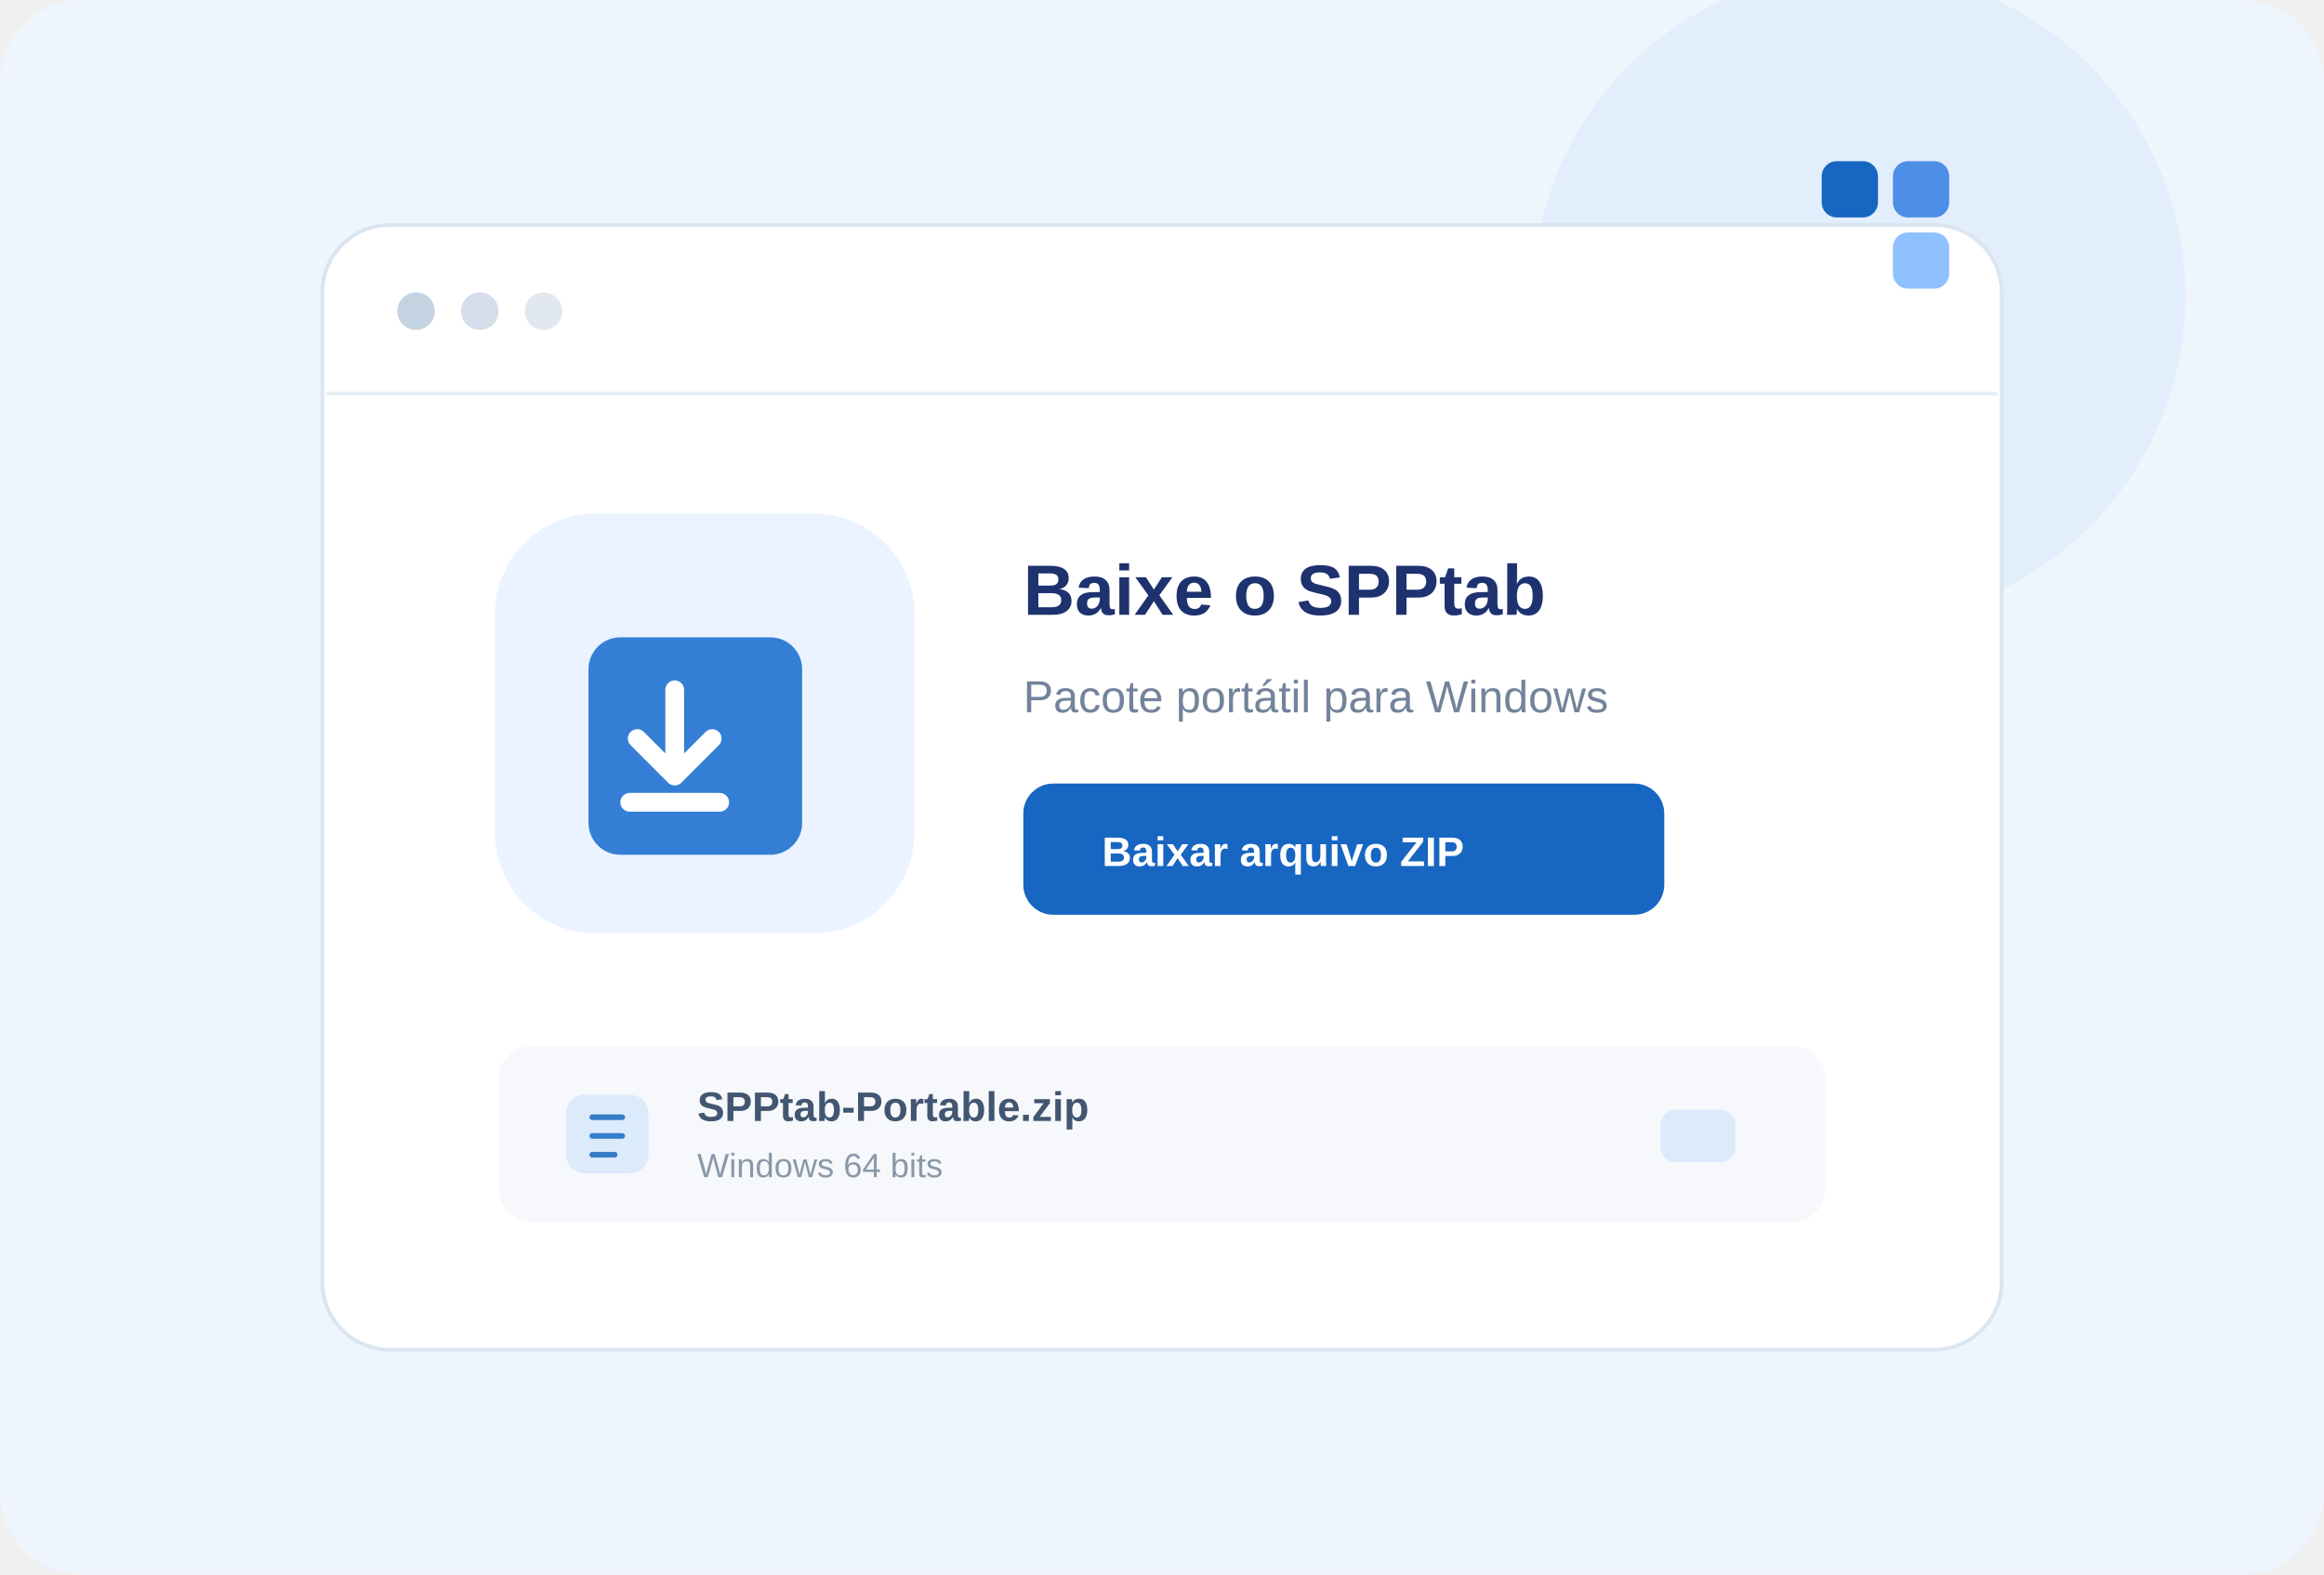
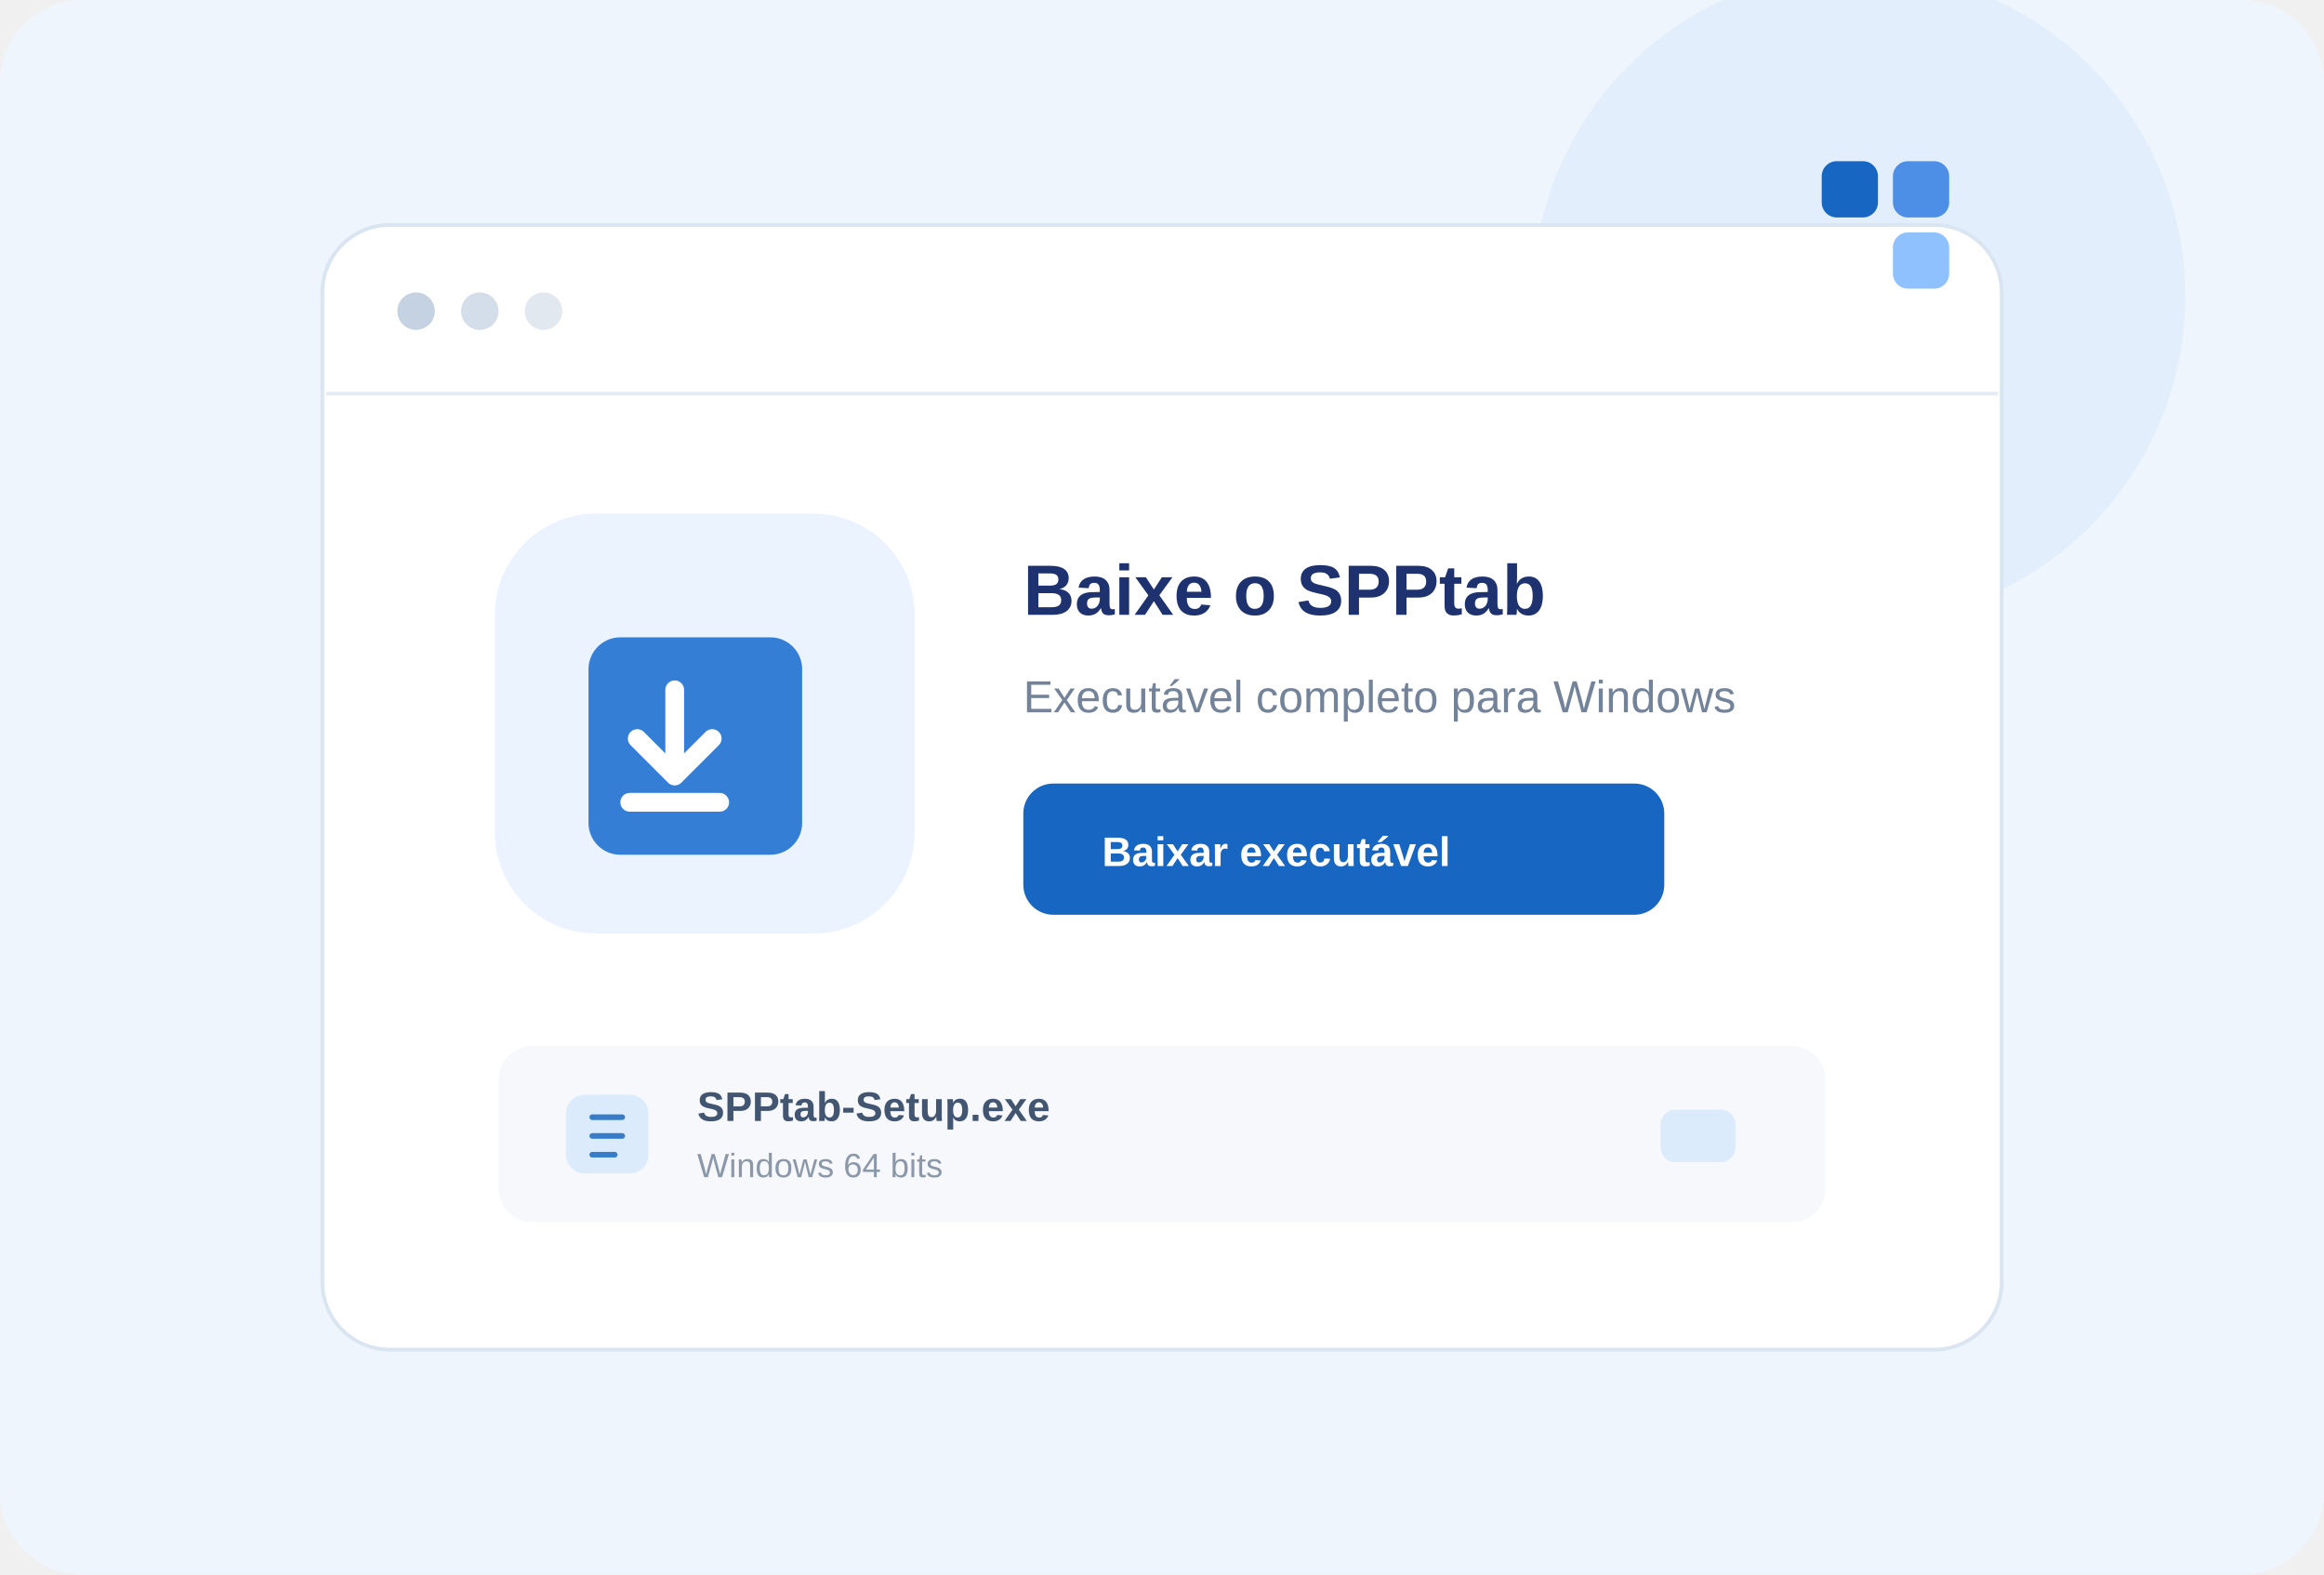
<svg xmlns="http://www.w3.org/2000/svg" width="620" height="420" viewBox="0 0 620 420" fill="none">
  <rect width="620" height="420" rx="22" fill="#EFF5FD" />
  <circle cx="496" cy="79" r="87" fill="#E2EEFC" />
  <rect x="86" y="60" width="448" height="300" rx="18" fill="white" stroke="#DAE5F2" />
  <path d="M87 105H533" stroke="#E6ECF3" />
  <circle cx="111" cy="83" r="5" fill="#C5D2E1" />
  <circle cx="128" cy="83" r="5" fill="#D4DEEA" />
  <circle cx="145" cy="83" r="5" fill="#E1E8F0" />
  <rect x="132" y="137" width="112" height="112" rx="27" fill="#EAF3FF" />
  <path d="M157 178.5C157 173.8 160.8 170 165.5 170H205.5C210.2 170 214 173.8 214 178.5V219.5C214 224.2 210.2 228 205.5 228H165.5C160.8 228 157 224.2 157 219.5V178.5Z" fill="#347FD5" />
  <path d="M180 184V207M180 207L170 197M180 207L190 197M168 214H192" stroke="white" stroke-width="5" stroke-linecap="round" stroke-linejoin="round" />
  <text x="273" y="164" fill="#1D326F" font-family="Arial,sans-serif" font-size="19" font-weight="700">Baixe o SPPtab</text>
-   <text x="273" y="190" fill="#73839A" font-family="Arial,sans-serif" font-size="12">Pacote portátil para Windows</text>
+   <text x="273" y="190" fill="#73839A" font-family="Arial,sans-serif" font-size="12">Executável completo para Windows</text>
  <rect x="273" y="209" width="171" height="35" rx="8" fill="#1766C2" />
-   <text x="294" y="231" fill="white" font-family="Arial,sans-serif" font-size="11" font-weight="700">Baixar arquivo ZIP</text>
+   <text x="294" y="231" fill="white" font-family="Arial,sans-serif" font-size="11" font-weight="700">Baixar executável</text>
  <rect x="133" y="279" width="354" height="47" rx="9" fill="#F6F8FB" />
  <rect x="151" y="292" width="22" height="21" rx="5" fill="#DCEBFC" />
  <path d="M158 298H166M158 303H166M158 308H164" stroke="#367CC9" stroke-width="1.5" stroke-linecap="round" />
-   <text x="186" y="299" fill="#425671" font-family="Arial,sans-serif" font-size="11" font-weight="700">SPPtab-Portable.zip</text>
+   <text x="186" y="299" fill="#425671" font-family="Arial,sans-serif" font-size="11" font-weight="700">SPPtab-Setup.exe</text>
  <text x="186" y="314" fill="#8A98AA" font-family="Arial,sans-serif" font-size="9">Windows 64 bits</text>
  <rect x="443" y="296" width="20" height="14" rx="4" fill="#DCEBFC" />
  <rect x="486" y="43" width="15" height="15" rx="4" fill="#1766C2" />
  <rect x="505" y="43" width="15" height="15" rx="4" fill="#4D8EE6" />
  <rect x="505" y="62" width="15" height="15" rx="4" fill="#8FC1FF" />
</svg>
